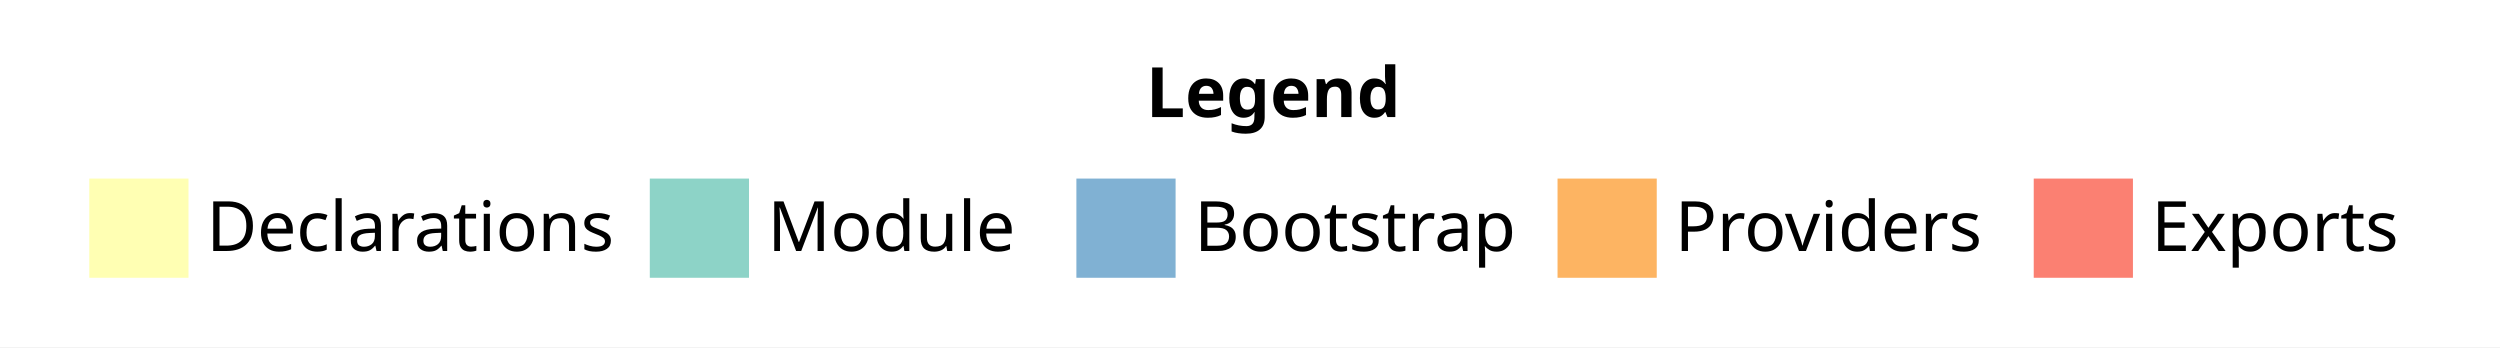
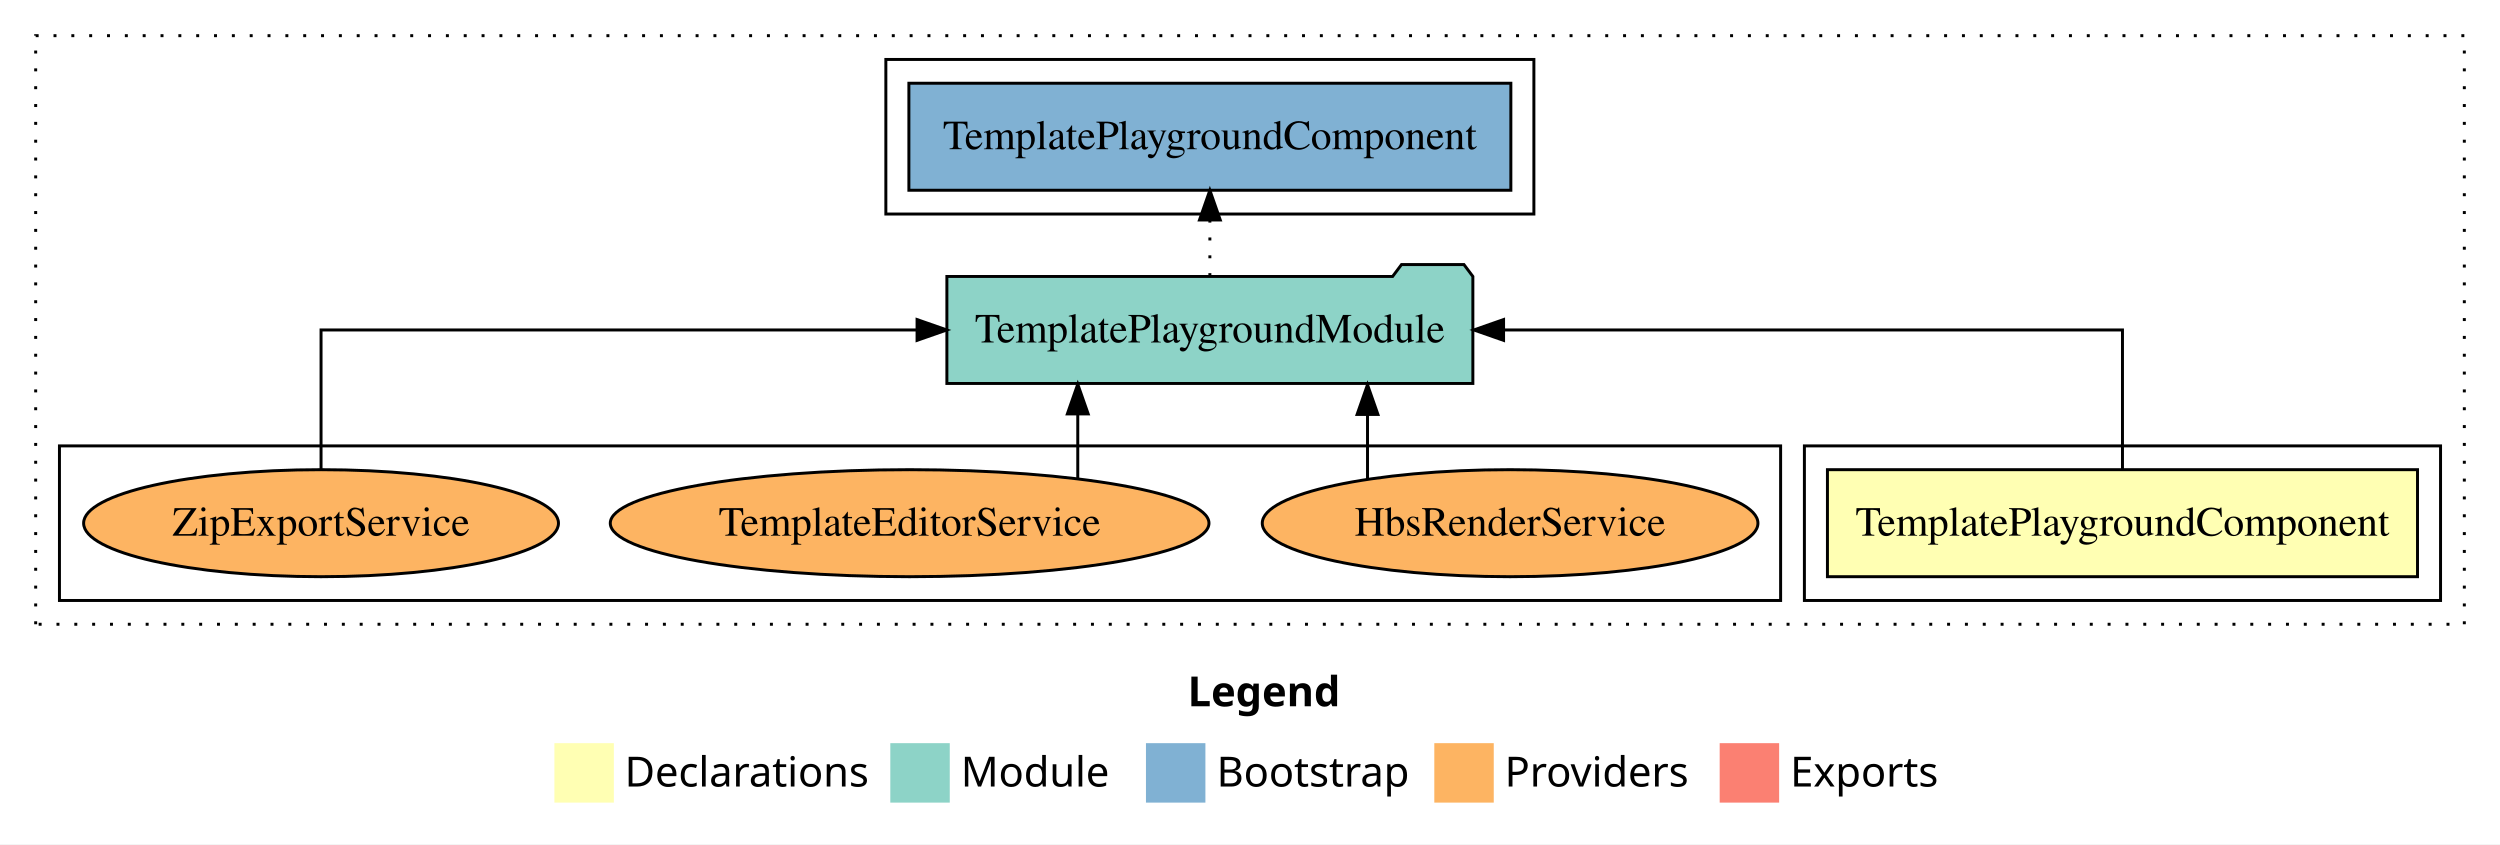
- <svg xmlns="http://www.w3.org/2000/svg" width="504pt" height="70pt" viewBox="0.00 0.00 504.00 70.00">
-   <g id="graph0" class="graph" transform="scale(1 1) rotate(0) translate(4 66)">
-     <polygon fill="white" stroke="transparent" points="-4,4 -4,-66 500,-66 500,4 -4,4" />
-     <text text-anchor="start" x="227.01" y="-42.4" font-family="Times-12" font-weight="bold" font-size="14.00">Legend</text>
-     <polygon fill="#ffffb3" stroke="transparent" points="14,-10 14,-30 34,-30 34,-10 14,-10" />
-     <text text-anchor="start" x="37.63" y="-15.4" font-family="Times-12" font-size="14.00">  Declarations</text>
-     <polygon fill="#8dd3c7" stroke="transparent" points="127,-10 127,-30 147,-30 147,-10 127,-10" />
-     <text text-anchor="start" x="150.73" y="-15.4" font-family="Times-12" font-size="14.00">  Module</text>
-     <polygon fill="#80b1d3" stroke="transparent" points="213,-10 213,-30 233,-30 233,-10 213,-10" />
-     <text text-anchor="start" x="236.78" y="-15.4" font-family="Times-12" font-size="14.00">  Bootstrap</text>
-     <polygon fill="#fdb462" stroke="transparent" points="310,-10 310,-30 330,-30 330,-10 310,-10" />
-     <text text-anchor="start" x="333.67" y="-15.4" font-family="Times-12" font-size="14.00">  Providers</text>
-     <polygon fill="#fb8072" stroke="transparent" points="406,-10 406,-30 426,-30 426,-10 406,-10" />
-     <text text-anchor="start" x="429.73" y="-15.4" font-family="Times-12" font-size="14.00">  Exports</text>
+ <svg xmlns="http://www.w3.org/2000/svg" width="841pt" height="284pt" viewBox="0.00 0.00 841.00 284.00">
+   <g id="graph0" class="graph" transform="scale(1 1) rotate(0) translate(4 280)">
+     <polygon fill="white" stroke="transparent" points="-4,4 -4,-280 837,-280 837,4 -4,4" />
+     <text text-anchor="start" x="395.51" y="-42.4" font-family="Times-12" font-weight="bold" font-size="14.00">Legend</text>
+     <polygon fill="#ffffb3" stroke="transparent" points="182.5,-10 182.5,-30 202.5,-30 202.5,-10 182.5,-10" />
+     <text text-anchor="start" x="206.13" y="-15.4" font-family="Times-12" font-size="14.00">  Declarations</text>
+     <polygon fill="#8dd3c7" stroke="transparent" points="295.5,-10 295.5,-30 315.5,-30 315.5,-10 295.5,-10" />
+     <text text-anchor="start" x="319.23" y="-15.4" font-family="Times-12" font-size="14.00">  Module</text>
+     <polygon fill="#80b1d3" stroke="transparent" points="381.5,-10 381.5,-30 401.5,-30 401.5,-10 381.5,-10" />
+     <text text-anchor="start" x="405.28" y="-15.4" font-family="Times-12" font-size="14.00">  Bootstrap</text>
+     <polygon fill="#fdb462" stroke="transparent" points="478.5,-10 478.5,-30 498.5,-30 498.5,-10 478.5,-10" />
+     <text text-anchor="start" x="502.17" y="-15.4" font-family="Times-12" font-size="14.00">  Providers</text>
+     <polygon fill="#fb8072" stroke="transparent" points="574.5,-10 574.5,-30 594.5,-30 594.5,-10 574.5,-10" />
+     <text text-anchor="start" x="598.23" y="-15.4" font-family="Times-12" font-size="14.00">  Exports</text>
+     <g id="clust1" class="cluster">
+       <polygon fill="none" stroke="black" stroke-dasharray="1,5" points="8,-70 8,-268 825,-268 825,-70 8,-70" />
+     </g>
+     <g id="clust2" class="cluster">
+       <polygon fill="none" stroke="black" points="603,-78 603,-130 817,-130 817,-78 603,-78" />
+     </g>
+     <g id="clust6" class="cluster">
+       <polygon fill="none" stroke="black" points="294,-208 294,-260 512,-260 512,-208 294,-208" />
+     </g>
+     <g id="clust7" class="cluster">
+       <polygon fill="none" stroke="black" points="16,-78 16,-130 595,-130 595,-78 16,-78" />
+     </g>
+     <g id="node1" class="node">
+       <polygon fill="#ffffb3" stroke="black" points="809.25,-122 610.75,-122 610.75,-86 809.25,-86 809.25,-122" />
+       <text text-anchor="middle" x="710" y="-99.8" font-family="Times,serif" font-size="14.00">TemplatePlaygroundComponent</text>
+     </g>
+     <g id="node2" class="node">
+       <polygon fill="#8dd3c7" stroke="black" points="491.47,-187 488.47,-191 467.47,-191 464.47,-187 314.53,-187 314.53,-151 491.47,-151 491.47,-187" />
+       <text text-anchor="middle" x="403" y="-164.8" font-family="Times,serif" font-size="14.00">TemplatePlaygroundModule</text>
+     </g>
+     <g id="edge1" class="edge">
+       <path fill="none" stroke="black" d="M710,-122.11C710,-141.34 710,-169 710,-169 710,-169 501.8,-169 501.8,-169" />
+       <polygon fill="black" stroke="black" points="501.8,-165.5 491.8,-169 501.8,-172.5 501.8,-165.5" />
+     </g>
+     <g id="node3" class="node">
+       <polygon fill="#80b1d3" stroke="black" points="504.25,-252 301.75,-252 301.75,-216 504.25,-216 504.25,-252" />
+       <text text-anchor="middle" x="403" y="-229.8" font-family="Times,serif" font-size="14.00">TemplatePlaygroundComponent </text>
+     </g>
+     <g id="edge2" class="edge">
+       <path fill="none" stroke="black" stroke-dasharray="1,5" d="M403,-187.11C403,-187.11 403,-205.99 403,-205.99" />
+       <polygon fill="black" stroke="black" points="399.5,-205.99 403,-215.99 406.5,-205.99 399.5,-205.99" />
+     </g>
+     <g id="node4" class="node">
+       <ellipse fill="#fdb462" stroke="black" cx="504" cy="-104" rx="83.37" ry="18" />
+       <text text-anchor="middle" x="504" y="-99.8" font-family="Times,serif" font-size="14.00">HbsRenderService</text>
+     </g>
+     <g id="edge3" class="edge">
+       <path fill="none" stroke="black" d="M456.03,-118.75C456.03,-118.75 456.03,-140.59 456.03,-140.59" />
+       <polygon fill="black" stroke="black" points="452.53,-140.59 456.03,-150.59 459.53,-140.59 452.53,-140.59" />
+     </g>
+     <g id="node5" class="node">
+       <ellipse fill="#fdb462" stroke="black" cx="302" cy="-104" rx="100.7" ry="18" />
+       <text text-anchor="middle" x="302" y="-99.8" font-family="Times,serif" font-size="14.00">TemplateEditorService</text>
+     </g>
+     <g id="edge4" class="edge">
+       <path fill="none" stroke="black" d="M358.56,-119.08C358.56,-119.08 358.56,-140.76 358.56,-140.76" />
+       <polygon fill="black" stroke="black" points="355.06,-140.76 358.56,-150.76 362.06,-140.76 355.06,-140.76" />
+     </g>
+     <g id="node6" class="node">
+       <ellipse fill="#fdb462" stroke="black" cx="104" cy="-104" rx="79.87" ry="18" />
+       <text text-anchor="middle" x="104" y="-99.8" font-family="Times,serif" font-size="14.00">ZipExportService</text>
+     </g>
+     <g id="edge5" class="edge">
+       <path fill="none" stroke="black" d="M104,-122.11C104,-141.34 104,-169 104,-169 104,-169 304.5,-169 304.5,-169" />
+       <polygon fill="black" stroke="black" points="304.5,-172.5 314.5,-169 304.5,-165.5 304.5,-172.5" />
+     </g>
  </g>
</svg>
